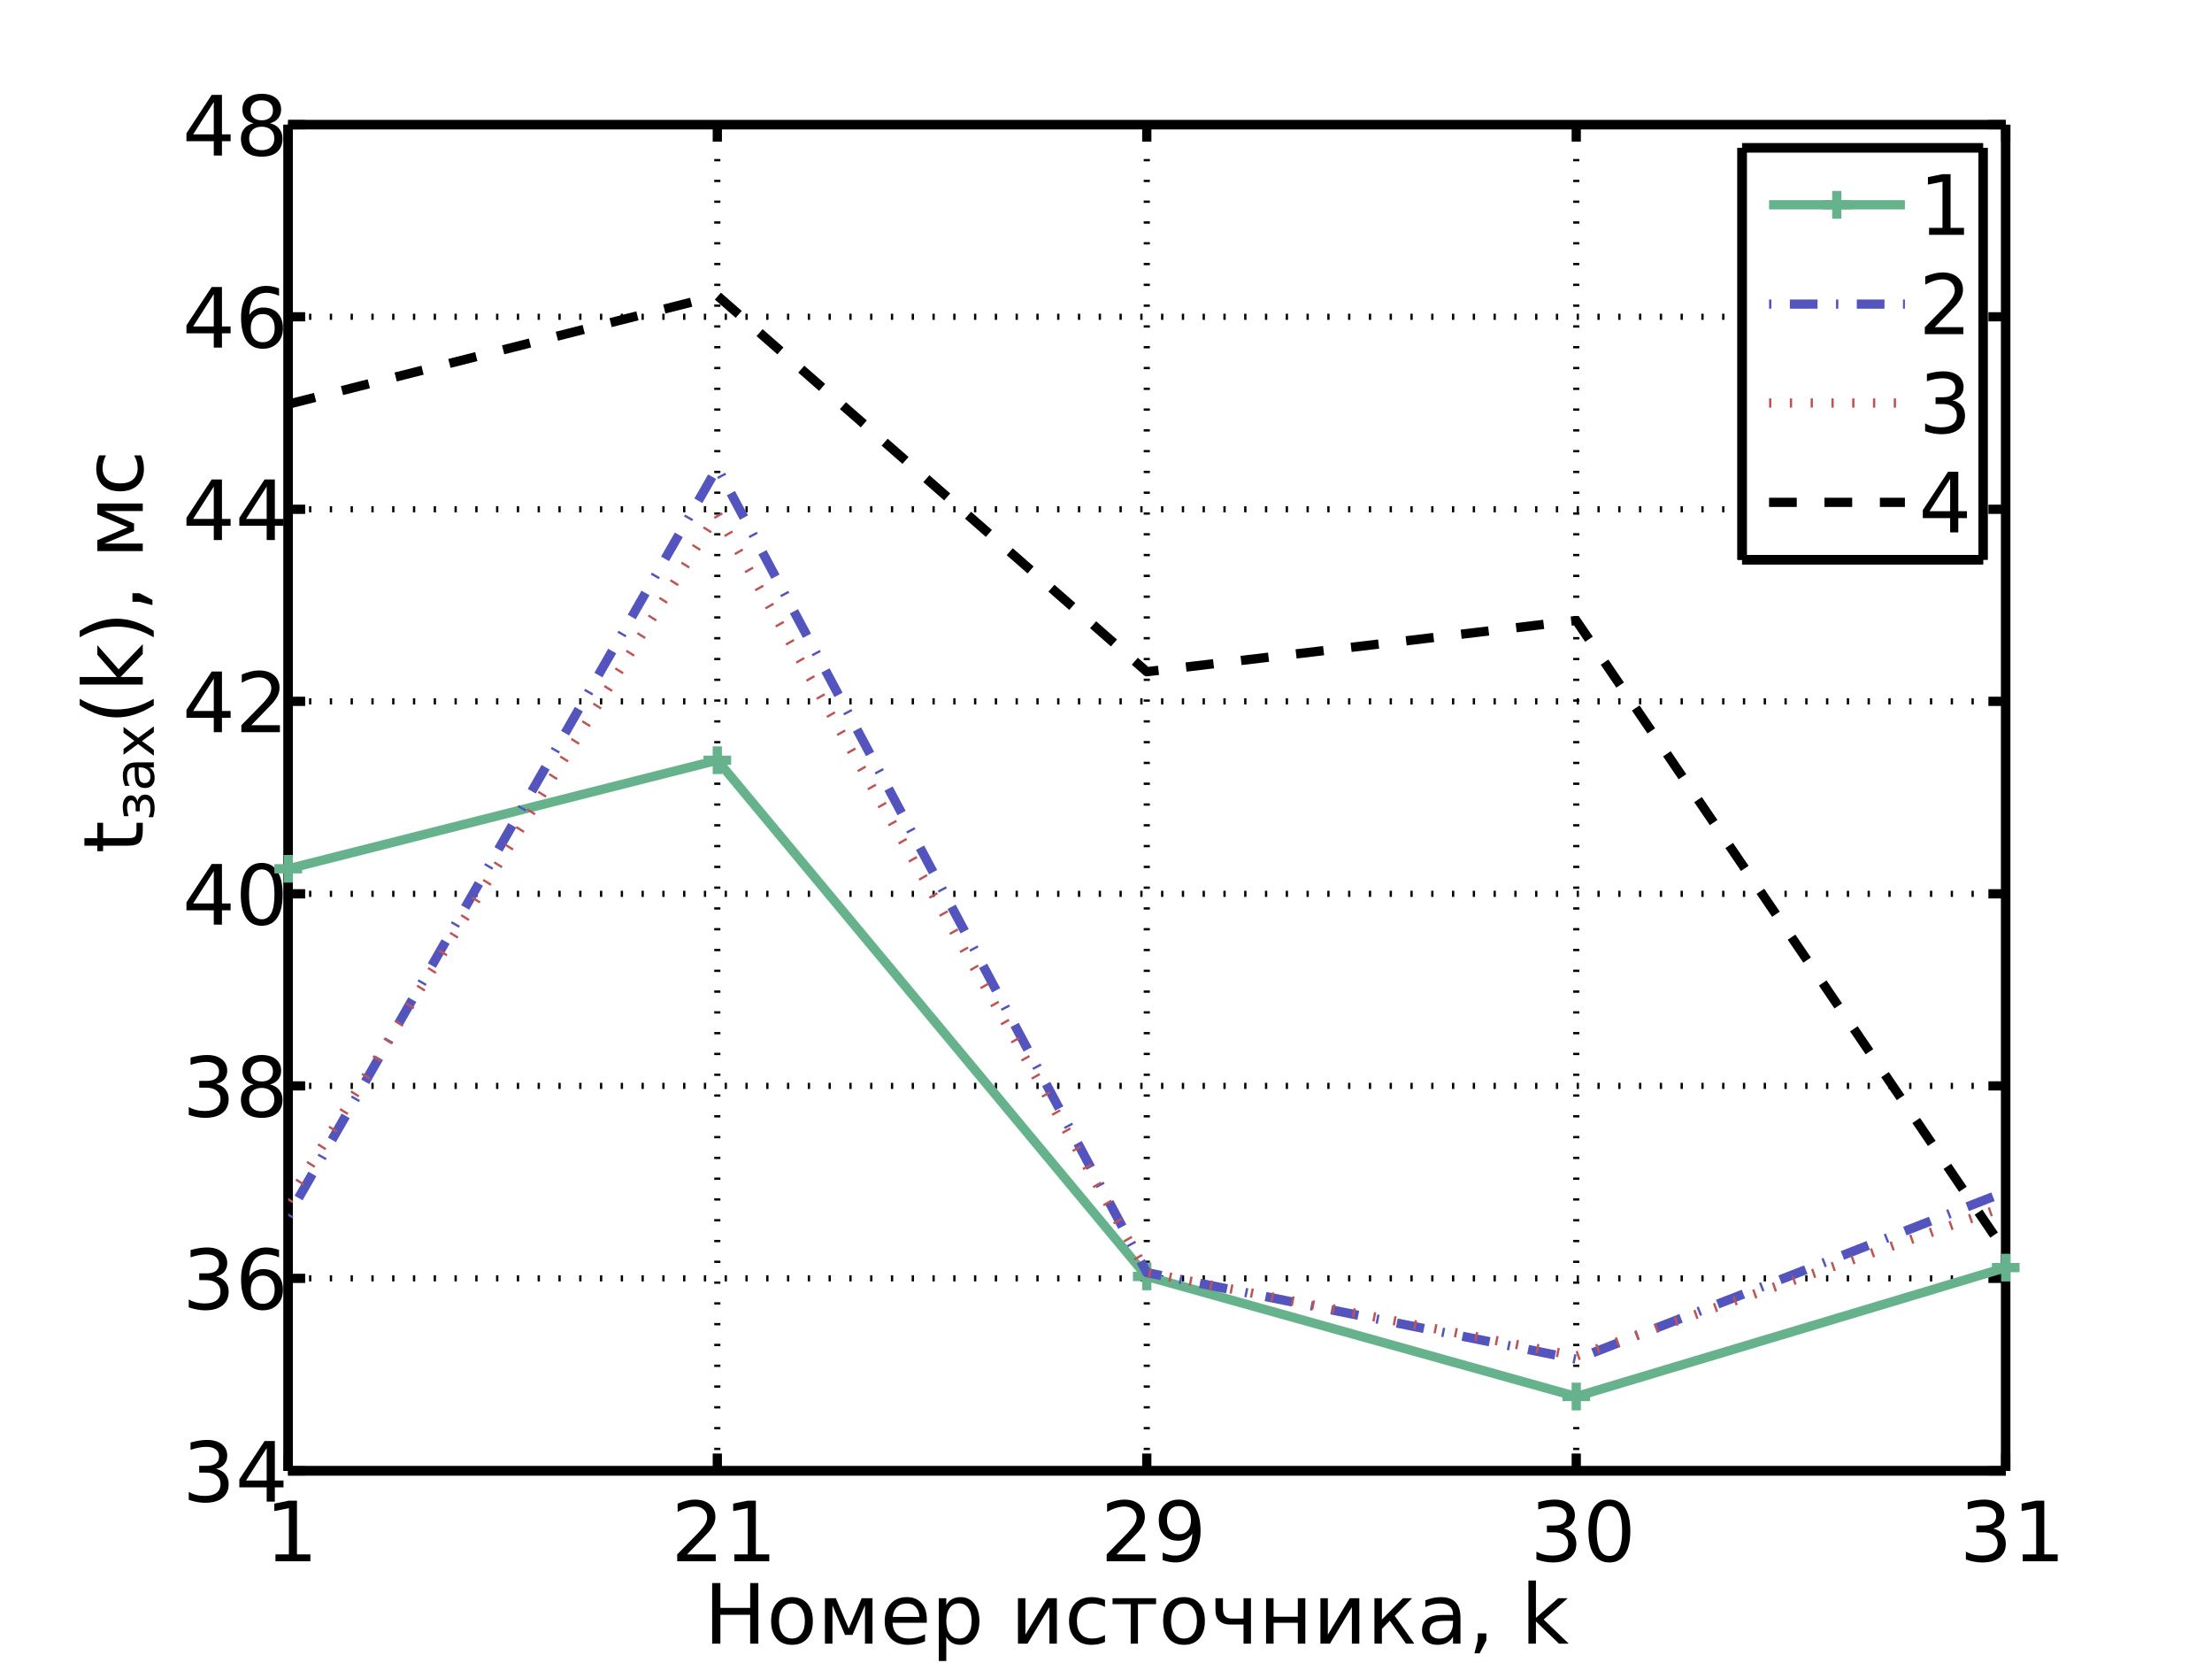
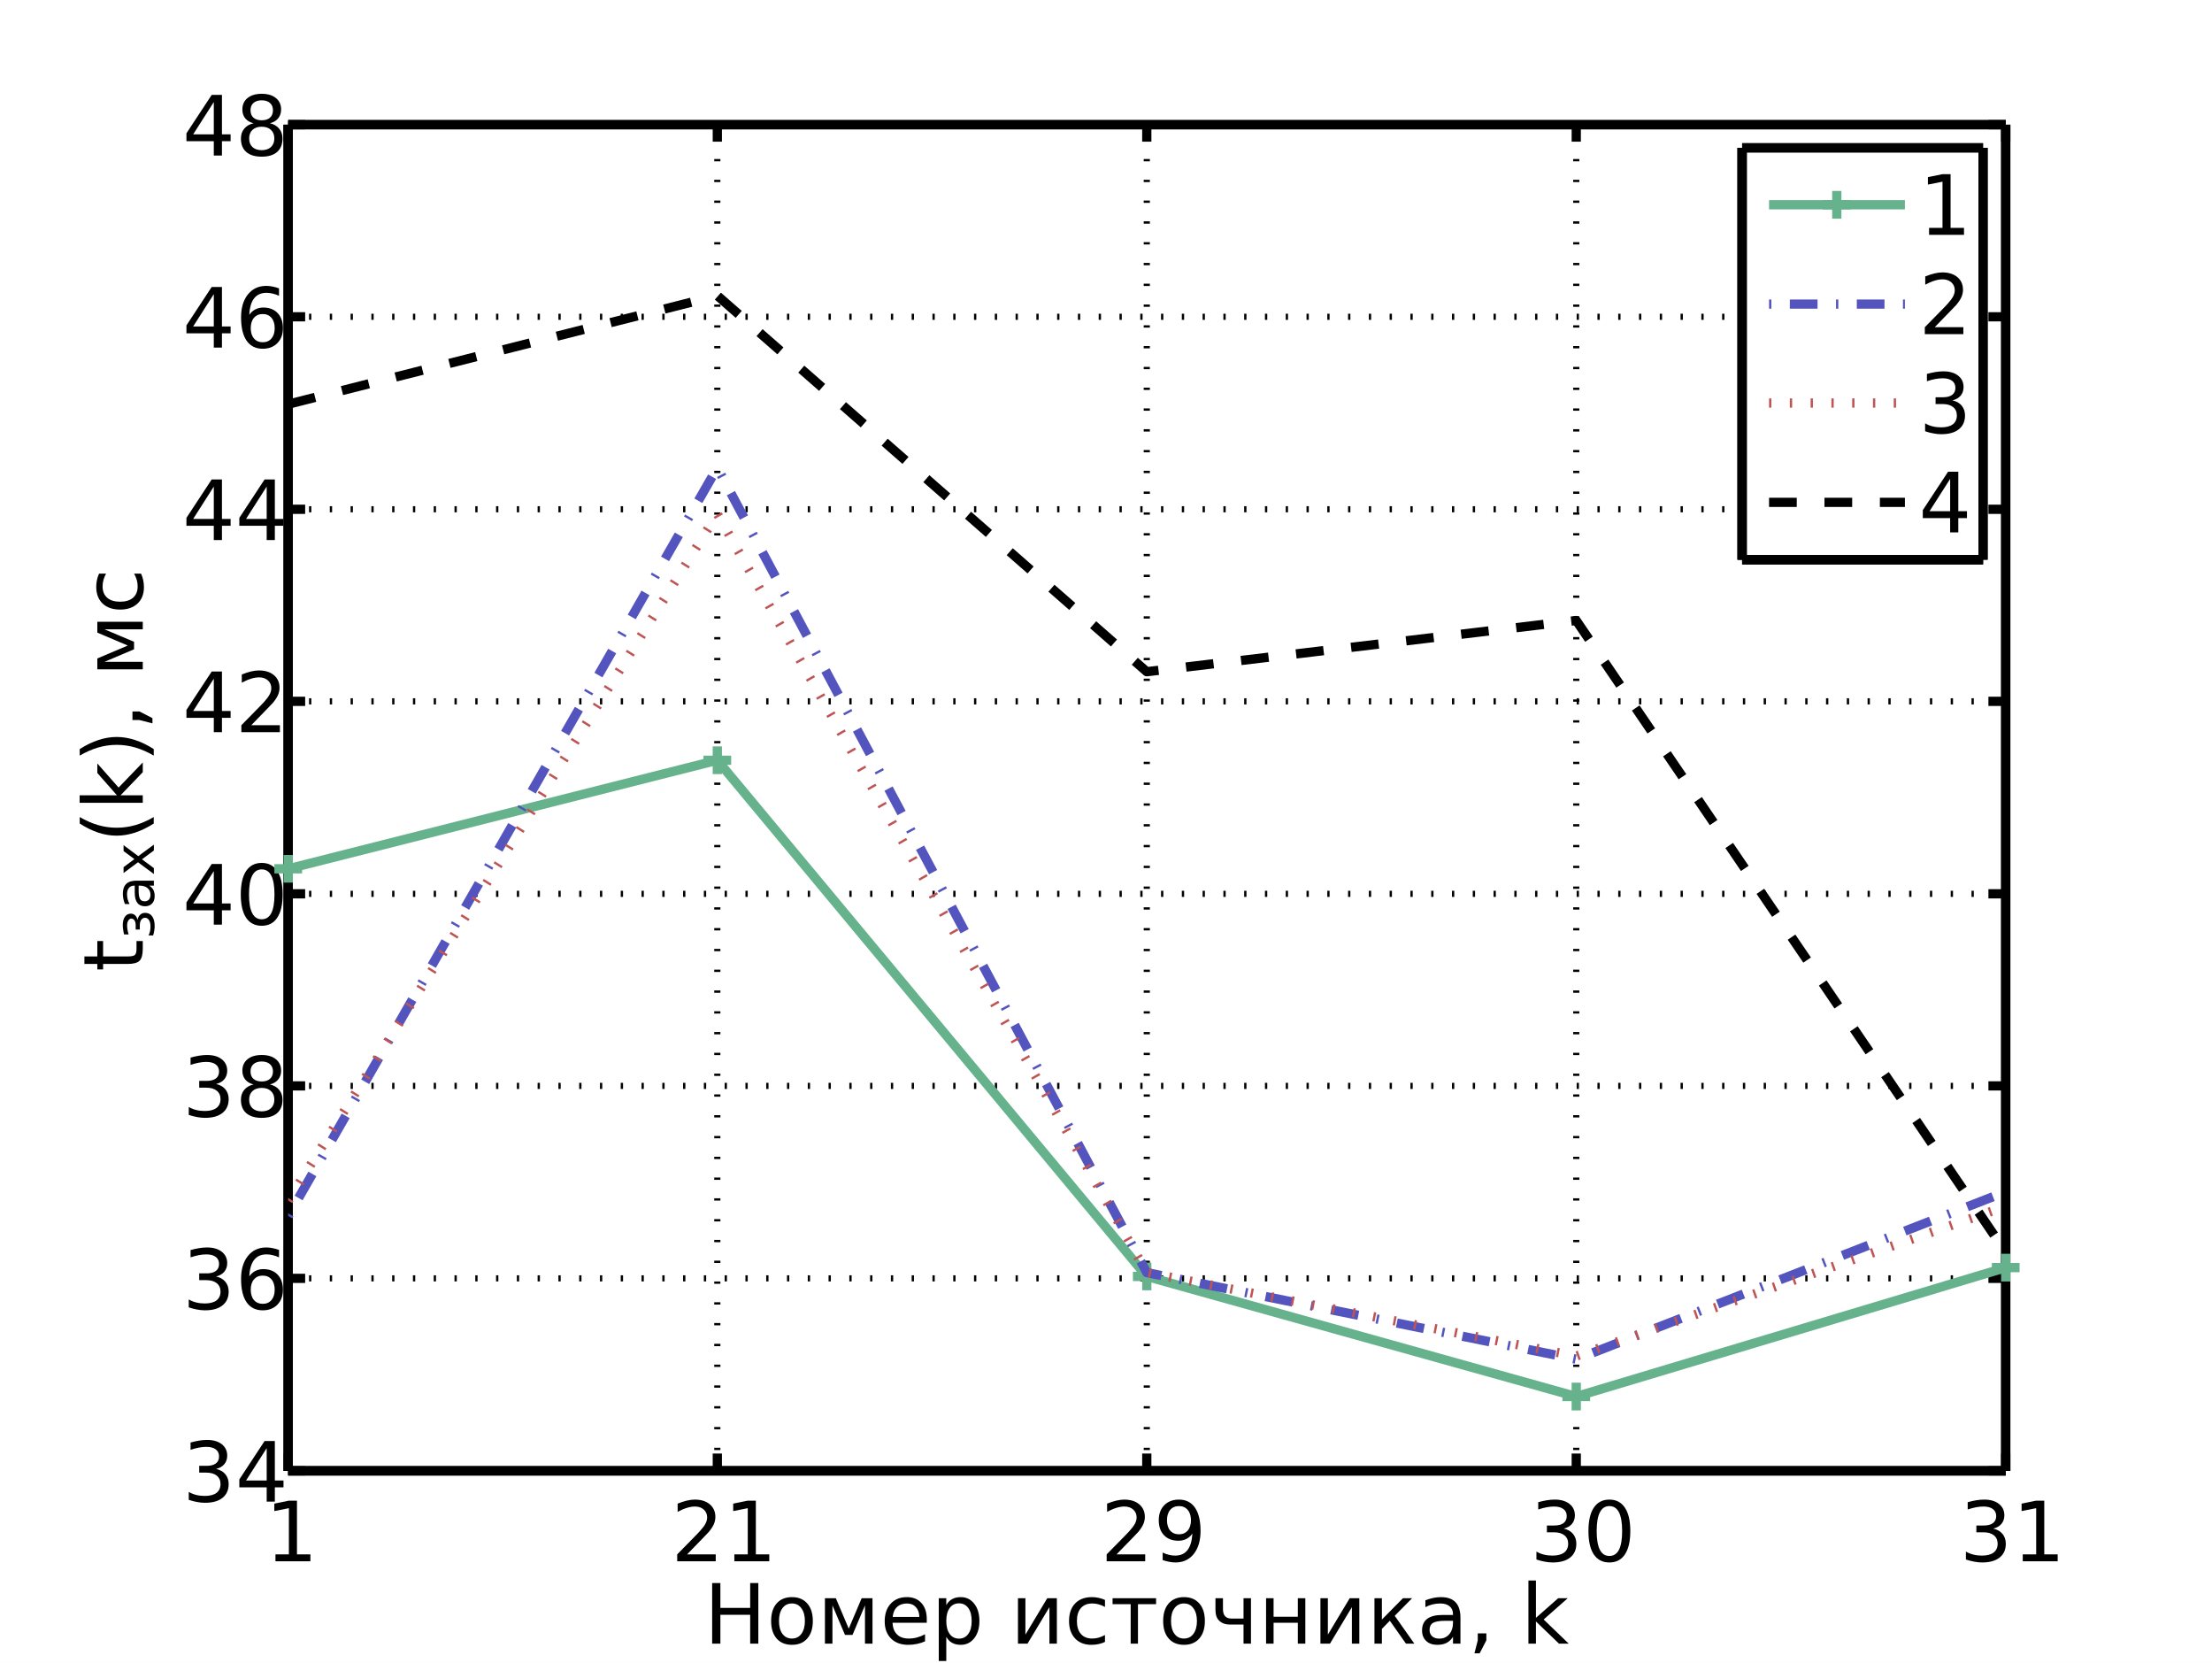
<svg xmlns="http://www.w3.org/2000/svg" id="svg4312" version="1.1" width="598.75" height="450" xml:space="preserve">
  <defs id="defs4316">
    <clipPath clipPathUnits="userSpaceOnUse" id="clipPath4510">
      <path d="m 624,415 3721,0 0,2915 -3721,0 0,-2915 z" id="path4512" />
    </clipPath>
    <clipPath clipPathUnits="userSpaceOnUse" id="clipPath4540">
      <path d="m 624,415 3721,0 0,2915 -3721,0 0,-2915 z" id="path4542" />
    </clipPath>
    <clipPath clipPathUnits="userSpaceOnUse" id="clipPath4594">
      <path d="m 3772,2387 523,0 0,893 -523,0 0,-893 z" id="path4596" />
    </clipPath>
    <clipPath clipPathUnits="userSpaceOnUse" id="clipPath4604">
      <path d="m 3895,3074 165,0 0,165 -165,0 0,-165 z" id="path4606" />
    </clipPath>
    <clipPath clipPathUnits="userSpaceOnUse" id="clipPath4622">
      <path d="m 3772,2387 523,0 0,893 -523,0 0,-893 z" id="path4624" />
    </clipPath>
    <clipPath clipPathUnits="userSpaceOnUse" id="clipPath4632">
      <path d="m 3772.5,2387.5 522.5,0 0,892.5 -522.5,0 0,-892.5 z" id="path4634" />
    </clipPath>
    <clipPath clipPathUnits="userSpaceOnUse" id="clipPath4646">
      <path d="m 3772,2387 523,0 0,893 -523,0 0,-893 z" id="path4648" />
    </clipPath>
    <clipPath clipPathUnits="userSpaceOnUse" id="clipPath4656">
      <path d="m 3772.5,2387.5 522.5,0 0,892.5 -522.5,0 0,-892.5 z" id="path4658" />
    </clipPath>
    <clipPath clipPathUnits="userSpaceOnUse" id="clipPath4670">
      <path d="m 3772,2387 523,0 0,893 -523,0 0,-893 z" id="path4672" />
    </clipPath>
  </defs>
  <g id="g4320" transform="matrix(1.25,0,0,-1.25,0,450)">
    <g id="g4322" transform="scale(0.1,0.1)">
      <path d="m 0,0 4790,0 0,3600 L 0,3600 0,0 z" style="fill:#ffffff;fill-opacity:1;fill-rule:nonzero;stroke:none" id="path4324" />
      <path d="m 624.18,415.82 3719.14,0 0,2914.18 -3719.14,0 0,-2914.18 z" style="fill:#ffffff;fill-opacity:1;fill-rule:evenodd;stroke:none" id="path4326" />
      <path d="m 624.18,415.82 3719.14,0 0,2914.18 -3719.14,0 0,-2914.18 z" style="fill:none;stroke:#ffffff;stroke-opacity:1;stroke-width:20;stroke-linecap:butt;stroke-linejoin:round;stroke-miterlimit:10;stroke-dasharray:none" id="path4328" />
      <path d="m 624.18,415.82 0,2914.18" style="fill:none;stroke:#000000;stroke-opacity:1;stroke-width:13.333;stroke-linecap:butt;stroke-linejoin:round;stroke-miterlimit:10;stroke-dasharray:5,40;stroke-dashoffset:0" id="path4330" />
      <path d="m 1553.32,415.82 0,2914.18" style="fill:none;stroke:#000000;stroke-opacity:1;stroke-width:13.333;stroke-linecap:butt;stroke-linejoin:round;stroke-miterlimit:10;stroke-dasharray:5,40;stroke-dashoffset:0" id="path4332" />
      <path d="m 2483.32,415.82 0,2914.18" style="fill:none;stroke:#000000;stroke-opacity:1;stroke-width:13.333;stroke-linecap:butt;stroke-linejoin:round;stroke-miterlimit:10;stroke-dasharray:5,40;stroke-dashoffset:0" id="path4334" />
      <path d="m 3413.32,415.82 0,2914.18" style="fill:none;stroke:#000000;stroke-opacity:1;stroke-width:13.333;stroke-linecap:butt;stroke-linejoin:round;stroke-miterlimit:10;stroke-dasharray:5,40;stroke-dashoffset:0" id="path4336" />
      <path d="m 4343.32,415.82 0,2914.18" style="fill:none;stroke:#000000;stroke-opacity:1;stroke-width:13.333;stroke-linecap:butt;stroke-linejoin:round;stroke-miterlimit:10;stroke-dasharray:5,40;stroke-dashoffset:0" id="path4338" />
      <path d="m 624.18,415.82 3719.14,0" style="fill:none;stroke:#000000;stroke-opacity:1;stroke-width:13.333;stroke-linecap:butt;stroke-linejoin:round;stroke-miterlimit:10;stroke-dasharray:5,40;stroke-dashoffset:0" id="path4340" />
      <path d="m 624.18,832.5 3719.14,0" style="fill:none;stroke:#000000;stroke-opacity:1;stroke-width:13.333;stroke-linecap:butt;stroke-linejoin:round;stroke-miterlimit:10;stroke-dasharray:5,40;stroke-dashoffset:0" id="path4342" />
      <path d="m 624.18,1249.18 3719.14,0" style="fill:none;stroke:#000000;stroke-opacity:1;stroke-width:13.333;stroke-linecap:butt;stroke-linejoin:round;stroke-miterlimit:10;stroke-dasharray:5,40;stroke-dashoffset:0" id="path4344" />
      <path d="m 624.18,1665 3719.14,0" style="fill:none;stroke:#000000;stroke-opacity:1;stroke-width:13.333;stroke-linecap:butt;stroke-linejoin:round;stroke-miterlimit:10;stroke-dasharray:5,40;stroke-dashoffset:0" id="path4346" />
      <path d="m 624.18,2081.68 3719.14,0" style="fill:none;stroke:#000000;stroke-opacity:1;stroke-width:13.333;stroke-linecap:butt;stroke-linejoin:round;stroke-miterlimit:10;stroke-dasharray:5,40;stroke-dashoffset:0" id="path4348" />
      <path d="m 624.18,2497.5 3719.14,0" style="fill:none;stroke:#000000;stroke-opacity:1;stroke-width:13.333;stroke-linecap:butt;stroke-linejoin:round;stroke-miterlimit:10;stroke-dasharray:5,40;stroke-dashoffset:0" id="path4350" />
      <path d="m 624.18,2914.18 3719.14,0" style="fill:none;stroke:#000000;stroke-opacity:1;stroke-width:13.333;stroke-linecap:butt;stroke-linejoin:round;stroke-miterlimit:10;stroke-dasharray:5,40;stroke-dashoffset:0" id="path4352" />
      <path d="m 624.18,3330 3719.14,0" style="fill:none;stroke:#000000;stroke-opacity:1;stroke-width:13.333;stroke-linecap:butt;stroke-linejoin:round;stroke-miterlimit:10;stroke-dasharray:5,40;stroke-dashoffset:0" id="path4354" />
      <path d="m 624.18,3330 3719.14,0" style="fill:none;stroke:#000000;stroke-opacity:1;stroke-width:20;stroke-linecap:butt;stroke-linejoin:round;stroke-miterlimit:10;stroke-dasharray:none" id="path4356" />
      <path d="m 624.18,415.82 3719.14,0" style="fill:none;stroke:#000000;stroke-opacity:1;stroke-width:20;stroke-linecap:butt;stroke-linejoin:round;stroke-miterlimit:10;stroke-dasharray:none" id="path4358" />
      <path d="m 4343.32,415.82 0,2914.18" style="fill:none;stroke:#000000;stroke-opacity:1;stroke-width:20;stroke-linecap:butt;stroke-linejoin:round;stroke-miterlimit:10;stroke-dasharray:none" id="path4360" />
      <path d="m 624.18,415.82 0,2914.18" style="fill:none;stroke:#000000;stroke-opacity:1;stroke-width:20;stroke-linecap:butt;stroke-linejoin:round;stroke-miterlimit:10;stroke-dasharray:none" id="path4362" />
      <path d="m 624.18,415.82 3719.14,0" style="fill:none;stroke:#000000;stroke-opacity:1;stroke-width:20;stroke-linecap:butt;stroke-linejoin:round;stroke-miterlimit:10;stroke-dasharray:none" id="path4364" />
      <path d="m 624.18,415.82 0,2914.18" style="fill:none;stroke:#000000;stroke-opacity:1;stroke-width:20;stroke-linecap:butt;stroke-linejoin:round;stroke-miterlimit:10;stroke-dasharray:none" id="path4366" />
      <path d="m 624.18,415.82 0,37.5" style="fill:none;stroke:#000000;stroke-opacity:1;stroke-width:20;stroke-linecap:butt;stroke-linejoin:round;stroke-miterlimit:10;stroke-dasharray:none" id="path4368" />
      <path d="m 624.18,3330 0,-36.68" style="fill:none;stroke:#000000;stroke-opacity:1;stroke-width:20;stroke-linecap:butt;stroke-linejoin:round;stroke-miterlimit:10;stroke-dasharray:none" id="path4370" />
      <g id="g4372" transform="scale(10,10)">
        <text transform="matrix(1,0,0,-1,57.4168,22)" id="text4374">
          <tspan style="fill:#000000;fill-opacity:1;fill-rule:nonzero;stroke:none;font-family:DejaVu Sans;font-variant:normal;font-weight:normal;font-size:18;writing-mode:lr;-inkscape-font-specification:DejaVuSans" x="0" y="0" id="tspan4376">1</tspan>
        </text>
      </g>
      <path d="m 1553.32,415.82 0,37.5" style="fill:none;stroke:#000000;stroke-opacity:1;stroke-width:20;stroke-linecap:butt;stroke-linejoin:round;stroke-miterlimit:10;stroke-dasharray:none" id="path4378" />
      <path d="m 1553.32,3330 0,-36.68" style="fill:none;stroke:#000000;stroke-opacity:1;stroke-width:20;stroke-linecap:butt;stroke-linejoin:round;stroke-miterlimit:10;stroke-dasharray:none" id="path4380" />
      <g id="g4382" transform="scale(10,10)">
        <text transform="matrix(1,0,0,-1,145.333,22)" id="text4384">
          <tspan style="fill:#000000;fill-opacity:1;fill-rule:nonzero;stroke:none;font-family:DejaVu Sans;font-variant:normal;font-weight:normal;font-size:18;writing-mode:lr;-inkscape-font-specification:DejaVuSans" x="0 10.008" y="0" id="tspan4386">21</tspan>
        </text>
      </g>
      <path d="m 2483.32,415.82 0,37.5" style="fill:none;stroke:#000000;stroke-opacity:1;stroke-width:20;stroke-linecap:butt;stroke-linejoin:round;stroke-miterlimit:10;stroke-dasharray:none" id="path4388" />
      <path d="m 2483.32,3330 0,-36.68" style="fill:none;stroke:#000000;stroke-opacity:1;stroke-width:20;stroke-linecap:butt;stroke-linejoin:round;stroke-miterlimit:10;stroke-dasharray:none" id="path4390" />
      <g id="g4392" transform="scale(10,10)">
        <text transform="matrix(1,0,0,-1,238.333,22)" id="text4394">
          <tspan style="fill:#000000;fill-opacity:1;fill-rule:nonzero;stroke:none;font-family:DejaVu Sans;font-variant:normal;font-weight:normal;font-size:18;writing-mode:lr;-inkscape-font-specification:DejaVuSans" x="0 10.008" y="0" id="tspan4396">29</tspan>
        </text>
      </g>
      <path d="m 3413.32,415.82 0,37.5" style="fill:none;stroke:#000000;stroke-opacity:1;stroke-width:20;stroke-linecap:butt;stroke-linejoin:round;stroke-miterlimit:10;stroke-dasharray:none" id="path4398" />
      <path d="m 3413.32,3330 0,-36.68" style="fill:none;stroke:#000000;stroke-opacity:1;stroke-width:20;stroke-linecap:butt;stroke-linejoin:round;stroke-miterlimit:10;stroke-dasharray:none" id="path4400" />
      <g id="g4402" transform="scale(10,10)">
        <text transform="matrix(1,0,0,-1,331.333,22)" id="text4404">
          <tspan style="fill:#000000;fill-opacity:1;fill-rule:nonzero;stroke:none;font-family:DejaVu Sans;font-variant:normal;font-weight:normal;font-size:18;writing-mode:lr;-inkscape-font-specification:DejaVuSans" x="0 10.008" y="0" id="tspan4406">30</tspan>
        </text>
      </g>
      <path d="m 4343.32,415.82 0,37.5" style="fill:none;stroke:#000000;stroke-opacity:1;stroke-width:20;stroke-linecap:butt;stroke-linejoin:round;stroke-miterlimit:10;stroke-dasharray:none" id="path4408" />
      <path d="m 4343.32,3330 0,-36.68" style="fill:none;stroke:#000000;stroke-opacity:1;stroke-width:20;stroke-linecap:butt;stroke-linejoin:round;stroke-miterlimit:10;stroke-dasharray:none" id="path4410" />
      <g id="g4412" transform="scale(10,10)">
        <text transform="matrix(1,0,0,-1,424.333,22)" id="text4414">
          <tspan style="fill:#000000;fill-opacity:1;fill-rule:nonzero;stroke:none;font-family:DejaVu Sans;font-variant:normal;font-weight:normal;font-size:18;writing-mode:lr;-inkscape-font-specification:DejaVuSans" x="0 10.008" y="0" id="tspan4416">31</tspan>
        </text>
      </g>
      <path d="m 624.18,415.82 36.64,0" style="fill:none;stroke:#000000;stroke-opacity:1;stroke-width:20;stroke-linecap:butt;stroke-linejoin:round;stroke-miterlimit:10;stroke-dasharray:none" id="path4418" />
      <path d="m 4343.32,415.82 -37.5,0" style="fill:none;stroke:#000000;stroke-opacity:1;stroke-width:20;stroke-linecap:butt;stroke-linejoin:round;stroke-miterlimit:10;stroke-dasharray:none" id="path4420" />
      <g id="g4422" transform="scale(10,10)">
        <text transform="matrix(1,0,0,-1,39.5,34.9168)" id="text4424">
          <tspan style="fill:#000000;fill-opacity:1;fill-rule:nonzero;stroke:none;font-family:DejaVu Sans;font-variant:normal;font-weight:normal;font-size:18;writing-mode:lr;-inkscape-font-specification:DejaVuSans" x="0 10.008" y="0" id="tspan4426">34</tspan>
        </text>
      </g>
      <path d="m 624.18,832.5 36.64,0" style="fill:none;stroke:#000000;stroke-opacity:1;stroke-width:20;stroke-linecap:butt;stroke-linejoin:round;stroke-miterlimit:10;stroke-dasharray:none" id="path4428" />
      <path d="m 4343.32,832.5 -37.5,0" style="fill:none;stroke:#000000;stroke-opacity:1;stroke-width:20;stroke-linecap:butt;stroke-linejoin:round;stroke-miterlimit:10;stroke-dasharray:none" id="path4430" />
      <g id="g4432" transform="scale(10,10)">
        <text transform="matrix(1,0,0,-1,39.5,76.5832)" id="text4434">
          <tspan style="fill:#000000;fill-opacity:1;fill-rule:nonzero;stroke:none;font-family:DejaVu Sans;font-variant:normal;font-weight:normal;font-size:18;writing-mode:lr;-inkscape-font-specification:DejaVuSans" x="0 10.008" y="0" id="tspan4436">36</tspan>
        </text>
      </g>
      <path d="m 624.18,1249.18 36.64,0" style="fill:none;stroke:#000000;stroke-opacity:1;stroke-width:20;stroke-linecap:butt;stroke-linejoin:round;stroke-miterlimit:10;stroke-dasharray:none" id="path4438" />
      <path d="m 4343.32,1249.18 -37.5,0" style="fill:none;stroke:#000000;stroke-opacity:1;stroke-width:20;stroke-linecap:butt;stroke-linejoin:round;stroke-miterlimit:10;stroke-dasharray:none" id="path4440" />
      <g id="g4442" transform="scale(10,10)">
        <text transform="matrix(1,0,0,-1,39.5,118.25)" id="text4444">
          <tspan style="fill:#000000;fill-opacity:1;fill-rule:nonzero;stroke:none;font-family:DejaVu Sans;font-variant:normal;font-weight:normal;font-size:18;writing-mode:lr;-inkscape-font-specification:DejaVuSans" x="0 10.008" y="0" id="tspan4446">38</tspan>
        </text>
      </g>
      <path d="m 624.18,1665 36.64,0" style="fill:none;stroke:#000000;stroke-opacity:1;stroke-width:20;stroke-linecap:butt;stroke-linejoin:round;stroke-miterlimit:10;stroke-dasharray:none" id="path4448" />
      <path d="m 4343.32,1665 -37.5,0" style="fill:none;stroke:#000000;stroke-opacity:1;stroke-width:20;stroke-linecap:butt;stroke-linejoin:round;stroke-miterlimit:10;stroke-dasharray:none" id="path4450" />
      <g id="g4452" transform="scale(10,10)">
        <text transform="matrix(1,0,0,-1,39.5,159.833)" id="text4454">
          <tspan style="fill:#000000;fill-opacity:1;fill-rule:nonzero;stroke:none;font-family:DejaVu Sans;font-variant:normal;font-weight:normal;font-size:18;writing-mode:lr;-inkscape-font-specification:DejaVuSans" x="0 10.008" y="0" id="tspan4456">40</tspan>
        </text>
      </g>
      <path d="m 624.18,2081.68 36.64,0" style="fill:none;stroke:#000000;stroke-opacity:1;stroke-width:20;stroke-linecap:butt;stroke-linejoin:round;stroke-miterlimit:10;stroke-dasharray:none" id="path4458" />
      <path d="m 4343.32,2081.68 -37.5,0" style="fill:none;stroke:#000000;stroke-opacity:1;stroke-width:20;stroke-linecap:butt;stroke-linejoin:round;stroke-miterlimit:10;stroke-dasharray:none" id="path4460" />
      <g id="g4462" transform="scale(10,10)">
        <text transform="matrix(1,0,0,-1,39.5,201.5)" id="text4464">
          <tspan style="fill:#000000;fill-opacity:1;fill-rule:nonzero;stroke:none;font-family:DejaVu Sans;font-variant:normal;font-weight:normal;font-size:18;writing-mode:lr;-inkscape-font-specification:DejaVuSans" x="0 10.008" y="0" id="tspan4466">42</tspan>
        </text>
      </g>
      <path d="m 624.18,2497.5 36.64,0" style="fill:none;stroke:#000000;stroke-opacity:1;stroke-width:20;stroke-linecap:butt;stroke-linejoin:round;stroke-miterlimit:10;stroke-dasharray:none" id="path4468" />
      <path d="m 4343.32,2497.5 -37.5,0" style="fill:none;stroke:#000000;stroke-opacity:1;stroke-width:20;stroke-linecap:butt;stroke-linejoin:round;stroke-miterlimit:10;stroke-dasharray:none" id="path4470" />
      <g id="g4472" transform="scale(10,10)">
        <text transform="matrix(1,0,0,-1,39.5,243.083)" id="text4474">
          <tspan style="fill:#000000;fill-opacity:1;fill-rule:nonzero;stroke:none;font-family:DejaVu Sans;font-variant:normal;font-weight:normal;font-size:18;writing-mode:lr;-inkscape-font-specification:DejaVuSans" x="0 10.008" y="0" id="tspan4476">44</tspan>
        </text>
      </g>
      <path d="m 624.18,2914.18 36.64,0" style="fill:none;stroke:#000000;stroke-opacity:1;stroke-width:20;stroke-linecap:butt;stroke-linejoin:round;stroke-miterlimit:10;stroke-dasharray:none" id="path4478" />
      <path d="m 4343.32,2914.18 -37.5,0" style="fill:none;stroke:#000000;stroke-opacity:1;stroke-width:20;stroke-linecap:butt;stroke-linejoin:round;stroke-miterlimit:10;stroke-dasharray:none" id="path4480" />
      <g id="g4482" transform="scale(10,10)">
        <text transform="matrix(1,0,0,-1,39.5,284.75)" id="text4484">
          <tspan style="fill:#000000;fill-opacity:1;fill-rule:nonzero;stroke:none;font-family:DejaVu Sans;font-variant:normal;font-weight:normal;font-size:18;writing-mode:lr;-inkscape-font-specification:DejaVuSans" x="0 10.008" y="0" id="tspan4486">46</tspan>
        </text>
      </g>
      <path d="m 624.18,3330 36.64,0" style="fill:none;stroke:#000000;stroke-opacity:1;stroke-width:20;stroke-linecap:butt;stroke-linejoin:round;stroke-miterlimit:10;stroke-dasharray:none" id="path4488" />
      <path d="m 4343.32,3330 -37.5,0" style="fill:none;stroke:#000000;stroke-opacity:1;stroke-width:20;stroke-linecap:butt;stroke-linejoin:round;stroke-miterlimit:10;stroke-dasharray:none" id="path4490" />
      <g id="g4492" transform="scale(10,10)">
        <text transform="matrix(1,0,0,-1,39.5,326.333)" id="text4494">
          <tspan style="fill:#000000;fill-opacity:1;fill-rule:nonzero;stroke:none;font-family:DejaVu Sans;font-variant:normal;font-weight:normal;font-size:18;writing-mode:lr;-inkscape-font-specification:DejaVuSans" x="0 10.008" y="0" id="tspan4496">48</tspan>
        </text>
      </g>
      <path d="m 624.18,3330 3719.14,0" style="fill:none;stroke:#000000;stroke-opacity:1;stroke-width:20;stroke-linecap:butt;stroke-linejoin:round;stroke-miterlimit:10;stroke-dasharray:none" id="path4498" />
      <path d="m 624.18,415.82 3719.14,0" style="fill:none;stroke:#000000;stroke-opacity:1;stroke-width:20;stroke-linecap:butt;stroke-linejoin:round;stroke-miterlimit:10;stroke-dasharray:none" id="path4500" />
      <path d="m 4343.32,415.82 0,2914.18" style="fill:none;stroke:#000000;stroke-opacity:1;stroke-width:20;stroke-linecap:butt;stroke-linejoin:round;stroke-miterlimit:10;stroke-dasharray:none" id="path4502" />
      <path d="m 624.18,415.82 0,2914.18" style="fill:none;stroke:#000000;stroke-opacity:1;stroke-width:20;stroke-linecap:butt;stroke-linejoin:round;stroke-miterlimit:10;stroke-dasharray:none" id="path4504" />
      <g id="g4506">
        <g id="g4508" clip-path="url(#clipPath4510)">
          <path d="m 624.18,1719.18 929.14,235 930,-1117.5 930,-260 930,279.14" style="fill:none;stroke:#66b28c;stroke-opacity:1;stroke-width:20;stroke-linecap:butt;stroke-linejoin:round;stroke-miterlimit:10;stroke-dasharray:none" id="path4514" />
        </g>
      </g>
      <path d="m 594.18,1719.18 60,0" style="fill:none;stroke:#66b28c;stroke-opacity:1;stroke-width:20;stroke-linecap:butt;stroke-linejoin:round;stroke-miterlimit:10;stroke-dasharray:none" id="path4516" />
      <path d="m 624.18,1749.18 0,-60" style="fill:none;stroke:#66b28c;stroke-opacity:1;stroke-width:20;stroke-linecap:butt;stroke-linejoin:round;stroke-miterlimit:10;stroke-dasharray:none" id="path4518" />
      <path d="m 1523.32,1954.18 60,0" style="fill:none;stroke:#66b28c;stroke-opacity:1;stroke-width:20;stroke-linecap:butt;stroke-linejoin:round;stroke-miterlimit:10;stroke-dasharray:none" id="path4520" />
      <path d="m 1553.32,1984.18 0,-60" style="fill:none;stroke:#66b28c;stroke-opacity:1;stroke-width:20;stroke-linecap:butt;stroke-linejoin:round;stroke-miterlimit:10;stroke-dasharray:none" id="path4522" />
      <path d="m 2453.32,836.68 60,0" style="fill:none;stroke:#66b28c;stroke-opacity:1;stroke-width:20;stroke-linecap:butt;stroke-linejoin:round;stroke-miterlimit:10;stroke-dasharray:none" id="path4524" />
      <path d="m 2483.32,866.68 0,-60" style="fill:none;stroke:#66b28c;stroke-opacity:1;stroke-width:20;stroke-linecap:butt;stroke-linejoin:round;stroke-miterlimit:10;stroke-dasharray:none" id="path4526" />
      <path d="m 3383.32,576.68 60,0" style="fill:none;stroke:#66b28c;stroke-opacity:1;stroke-width:20;stroke-linecap:butt;stroke-linejoin:round;stroke-miterlimit:10;stroke-dasharray:none" id="path4528" />
      <path d="m 3413.32,606.68 0,-60" style="fill:none;stroke:#66b28c;stroke-opacity:1;stroke-width:20;stroke-linecap:butt;stroke-linejoin:round;stroke-miterlimit:10;stroke-dasharray:none" id="path4530" />
      <path d="m 4313.32,855.82 60,0" style="fill:none;stroke:#66b28c;stroke-opacity:1;stroke-width:20;stroke-linecap:butt;stroke-linejoin:round;stroke-miterlimit:10;stroke-dasharray:none" id="path4532" />
      <path d="m 4343.32,885.82 0,-60" style="fill:none;stroke:#66b28c;stroke-opacity:1;stroke-width:20;stroke-linecap:butt;stroke-linejoin:round;stroke-miterlimit:10;stroke-dasharray:none" id="path4534" />
      <g id="g4536">
        <g id="g4538" clip-path="url(#clipPath4540)">
          <path d="m 624.18,967.5 929.14,1620 930,-1742.5 930,-187.5 930,362.5" style="fill:none;stroke:#5454bf;stroke-opacity:1;stroke-width:20;stroke-linecap:butt;stroke-linejoin:round;stroke-miterlimit:10;stroke-dasharray:5,40,60,40;stroke-dashoffset:0" id="path4544" />
          <path d="m 624.18,1000.82 929.14,1486.68 930,-1642.5 930,-180.82 930,324.14" style="fill:none;stroke:#bf5454;stroke-opacity:1;stroke-width:20;stroke-linecap:butt;stroke-linejoin:round;stroke-miterlimit:10;stroke-dasharray:5,40;stroke-dashoffset:0" id="path4546" />
          <path d="m 624.18,2725 929.14,235 930,-814.18 930,110.86 930,-1367.5" style="fill:none;stroke:#000000;stroke-opacity:1;stroke-width:20;stroke-linecap:butt;stroke-linejoin:round;stroke-miterlimit:10;stroke-dasharray:60,60;stroke-dashoffset:0" id="path4548" />
        </g>
      </g>
      <g id="g4550" transform="scale(10,10)">
        <text transform="scale(1,-1)" id="text4552" x="152.45" y="-4.167">
          <tspan style="font-size:18px;font-variant:normal;font-weight:normal;writing-mode:lr-tb;fill:#000000;fill-opacity:1;fill-rule:nonzero;stroke:none;font-family:DejaVu Sans;-inkscape-font-specification:DejaVuSans" id="tspan4554" x="152.45" y="-4.167">Номер источника, k</tspan>
        </text>
-         <text transform="matrix(0,1,1,0,30.9168,175.25)" id="text4556">
-           <tspan style="font-size:18px;font-variant:normal;font-weight:normal;writing-mode:lr-tb;fill:#000000;fill-opacity:1;fill-rule:nonzero;stroke:none;font-family:DejaVu Sans;-inkscape-font-specification:DejaVuSans" x="0" y="0" id="tspan4558">t<tspan style="font-size:12px;baseline-shift:sub" id="tspan4676">зах</tspan>(k), мс</tspan>
+         <text transform="matrix(0,1,1,0,0,0)" id="text4556" x="149.65" y="30.917">
+           <tspan style="font-size:18px;font-variant:normal;font-weight:normal;writing-mode:lr-tb;fill:#000000;fill-opacity:1;fill-rule:nonzero;stroke:none;font-family:DejaVu Sans;-inkscape-font-specification:DejaVuSans" x="149.65" y="30.917" id="tspan4558">t<tspan style="font-size:12px;baseline-shift:sub" id="tspan4676">зах</tspan>(k), мс</tspan>
        </text>
      </g>
      <path d="m 3772.5,2388.32 521.68,0 0,891.68 -521.68,0 0,-891.68 z" style="fill:#ffffff;fill-opacity:1;fill-rule:evenodd;stroke:none" id="path4560" />
      <path d="m 3772.5,2388.32 521.68,0 0,891.68 -521.68,0 0,-891.68 z" style="fill:none;stroke:#ffffff;stroke-opacity:1;stroke-width:20;stroke-linecap:butt;stroke-linejoin:round;stroke-miterlimit:10;stroke-dasharray:none" id="path4562" />
      <path d="m 3772.5,3280 521.68,0" style="fill:none;stroke:#000000;stroke-opacity:1;stroke-width:20;stroke-linecap:butt;stroke-linejoin:round;stroke-miterlimit:10;stroke-dasharray:none" id="path4564" />
      <path d="m 3772.5,2388.32 521.68,0" style="fill:none;stroke:#000000;stroke-opacity:1;stroke-width:20;stroke-linecap:butt;stroke-linejoin:round;stroke-miterlimit:10;stroke-dasharray:none" id="path4566" />
      <path d="m 4294.18,2388.32 0,891.68" style="fill:none;stroke:#000000;stroke-opacity:1;stroke-width:20;stroke-linecap:butt;stroke-linejoin:round;stroke-miterlimit:10;stroke-dasharray:none" id="path4568" />
      <path d="m 3772.5,2388.32 0,891.68" style="fill:none;stroke:#000000;stroke-opacity:1;stroke-width:20;stroke-linecap:butt;stroke-linejoin:round;stroke-miterlimit:10;stroke-dasharray:none" id="path4570" />
      <path d="m 3772.5,2388.32 521.68,0" style="fill:none;stroke:#000000;stroke-opacity:1;stroke-width:20;stroke-linecap:butt;stroke-linejoin:round;stroke-miterlimit:10;stroke-dasharray:none" id="path4572" />
      <path d="m 3772.5,2388.32 0,891.68" style="fill:none;stroke:#000000;stroke-opacity:1;stroke-width:20;stroke-linecap:butt;stroke-linejoin:round;stroke-miterlimit:10;stroke-dasharray:none" id="path4574" />
      <path d="m 3772.5,3280 521.68,0" style="fill:none;stroke:#000000;stroke-opacity:1;stroke-width:20;stroke-linecap:butt;stroke-linejoin:round;stroke-miterlimit:10;stroke-dasharray:none" id="path4576" />
      <path d="m 3772.5,2388.32 521.68,0" style="fill:none;stroke:#000000;stroke-opacity:1;stroke-width:20;stroke-linecap:butt;stroke-linejoin:round;stroke-miterlimit:10;stroke-dasharray:none" id="path4578" />
      <path d="m 4294.18,2388.32 0,891.68" style="fill:none;stroke:#000000;stroke-opacity:1;stroke-width:20;stroke-linecap:butt;stroke-linejoin:round;stroke-miterlimit:10;stroke-dasharray:none" id="path4580" />
      <path d="m 3772.5,2388.32 0,891.68" style="fill:none;stroke:#000000;stroke-opacity:1;stroke-width:20;stroke-linecap:butt;stroke-linejoin:round;stroke-miterlimit:10;stroke-dasharray:none" id="path4582" />
      <g id="g4584" transform="scale(10,10)">
        <text transform="matrix(1,0,0,-1,415.5,309.167)" id="text4586">
          <tspan style="fill:#000000;fill-opacity:1;fill-rule:nonzero;stroke:none;font-family:DejaVu Sans;font-variant:normal;font-weight:normal;font-size:18;writing-mode:lr;-inkscape-font-specification:DejaVuSans" x="0" y="0" id="tspan4588">1</tspan>
        </text>
      </g>
      <g id="g4590">
        <g id="g4592" clip-path="url(#clipPath4594)">
          <path d="m 3830.82,3156.68 294.18,0" style="fill:none;stroke:#66b28c;stroke-opacity:1;stroke-width:20;stroke-linecap:butt;stroke-linejoin:round;stroke-miterlimit:10;stroke-dasharray:none" id="path4598" />
        </g>
      </g>
      <g id="g4600">
        <g id="g4602" clip-path="url(#clipPath4604)">
          <path d="m 3947.5,3156.68 60,0" style="fill:none;stroke:#66b28c;stroke-opacity:1;stroke-width:20;stroke-linecap:butt;stroke-linejoin:round;stroke-miterlimit:10;stroke-dasharray:none" id="path4608" />
          <path d="m 3977.5,3186.68 0,-60" style="fill:none;stroke:#66b28c;stroke-opacity:1;stroke-width:20;stroke-linecap:butt;stroke-linejoin:round;stroke-miterlimit:10;stroke-dasharray:none" id="path4610" />
        </g>
      </g>
      <g id="g4612" transform="scale(10,10)">
        <text transform="matrix(1,0,0,-1,415.5,287.667)" id="text4614">
          <tspan style="fill:#000000;fill-opacity:1;fill-rule:nonzero;stroke:none;font-family:DejaVu Sans;font-variant:normal;font-weight:normal;font-size:18;writing-mode:lr;-inkscape-font-specification:DejaVuSans" x="0" y="0" id="tspan4616">2</tspan>
        </text>
      </g>
      <g id="g4618">
        <g id="g4620" clip-path="url(#clipPath4622)">
          <path d="m 3830.82,2941.68 294.18,0" style="fill:none;stroke:#5454bf;stroke-opacity:1;stroke-width:20;stroke-linecap:butt;stroke-linejoin:round;stroke-miterlimit:10;stroke-dasharray:5,40,60,40;stroke-dashoffset:0" id="path4626" />
        </g>
      </g>
      <g id="g4628">
        <g id="g4630" clip-path="url(#clipPath4632)">
          <g id="g4636" transform="scale(10,10)">
            <text transform="matrix(1,0,0,-1,415.5,266.25)" id="text4638">
              <tspan style="fill:#000000;fill-opacity:1;fill-rule:nonzero;stroke:none;font-family:DejaVu Sans;font-variant:normal;font-weight:normal;font-size:18;writing-mode:lr;-inkscape-font-specification:DejaVuSans" x="0" y="0" id="tspan4640">3</tspan>
            </text>
          </g>
        </g>
      </g>
      <g id="g4642">
        <g id="g4644" clip-path="url(#clipPath4646)">
          <path d="m 3830.82,2727.5 294.18,0" style="fill:none;stroke:#bf5454;stroke-opacity:1;stroke-width:20;stroke-linecap:butt;stroke-linejoin:round;stroke-miterlimit:10;stroke-dasharray:5,40;stroke-dashoffset:0" id="path4650" />
        </g>
      </g>
      <g id="g4652">
        <g id="g4654" clip-path="url(#clipPath4656)">
          <g id="g4660" transform="scale(10,10)">
            <text transform="matrix(1,0,0,-1,415.5,244.75)" id="text4662">
              <tspan style="fill:#000000;fill-opacity:1;fill-rule:nonzero;stroke:none;font-family:DejaVu Sans;font-variant:normal;font-weight:normal;font-size:18;writing-mode:lr;-inkscape-font-specification:DejaVuSans" x="0" y="0" id="tspan4664">4</tspan>
            </text>
          </g>
        </g>
      </g>
      <g id="g4666">
        <g id="g4668" clip-path="url(#clipPath4670)">
          <path d="m 3830.82,2512.5 294.18,0" style="fill:none;stroke:#000000;stroke-opacity:1;stroke-width:20;stroke-linecap:butt;stroke-linejoin:round;stroke-miterlimit:10;stroke-dasharray:60,60;stroke-dashoffset:0" id="path4674" />
        </g>
      </g>
    </g>
  </g>
</svg>
